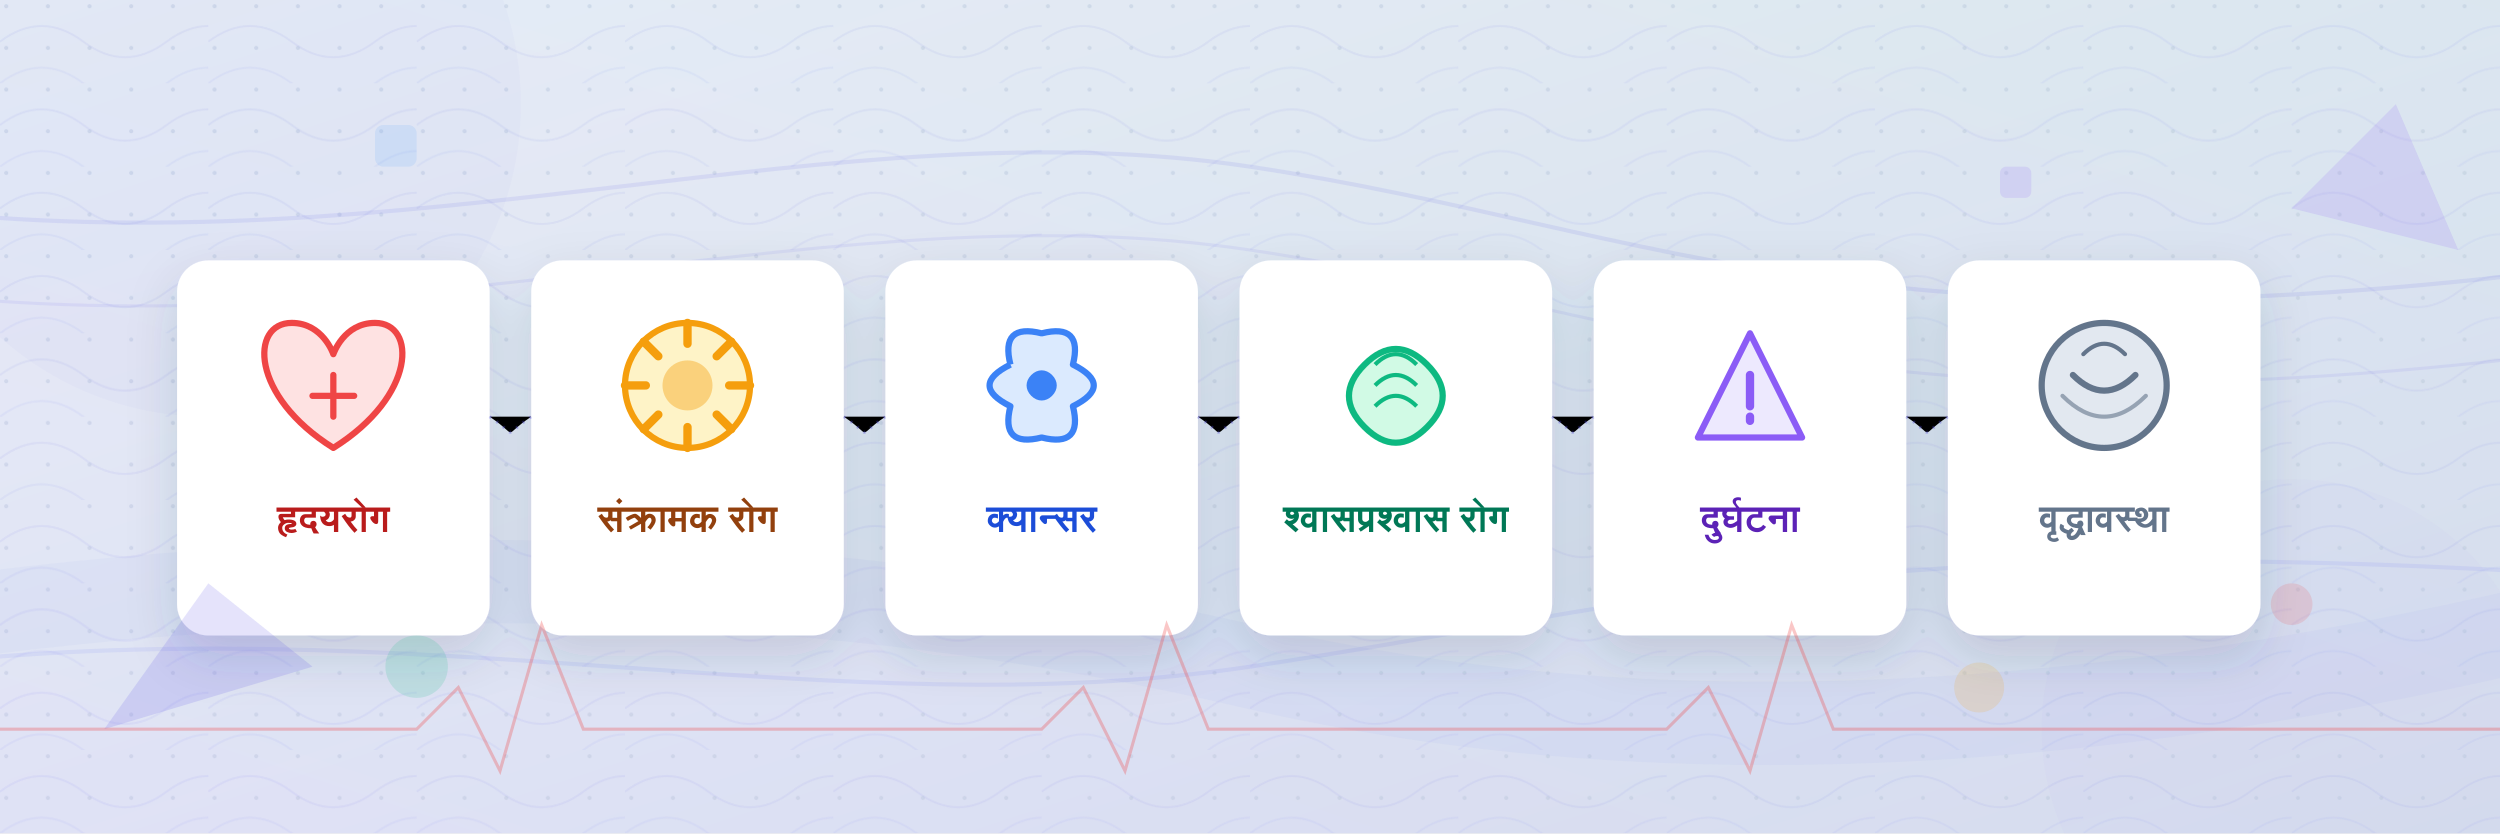
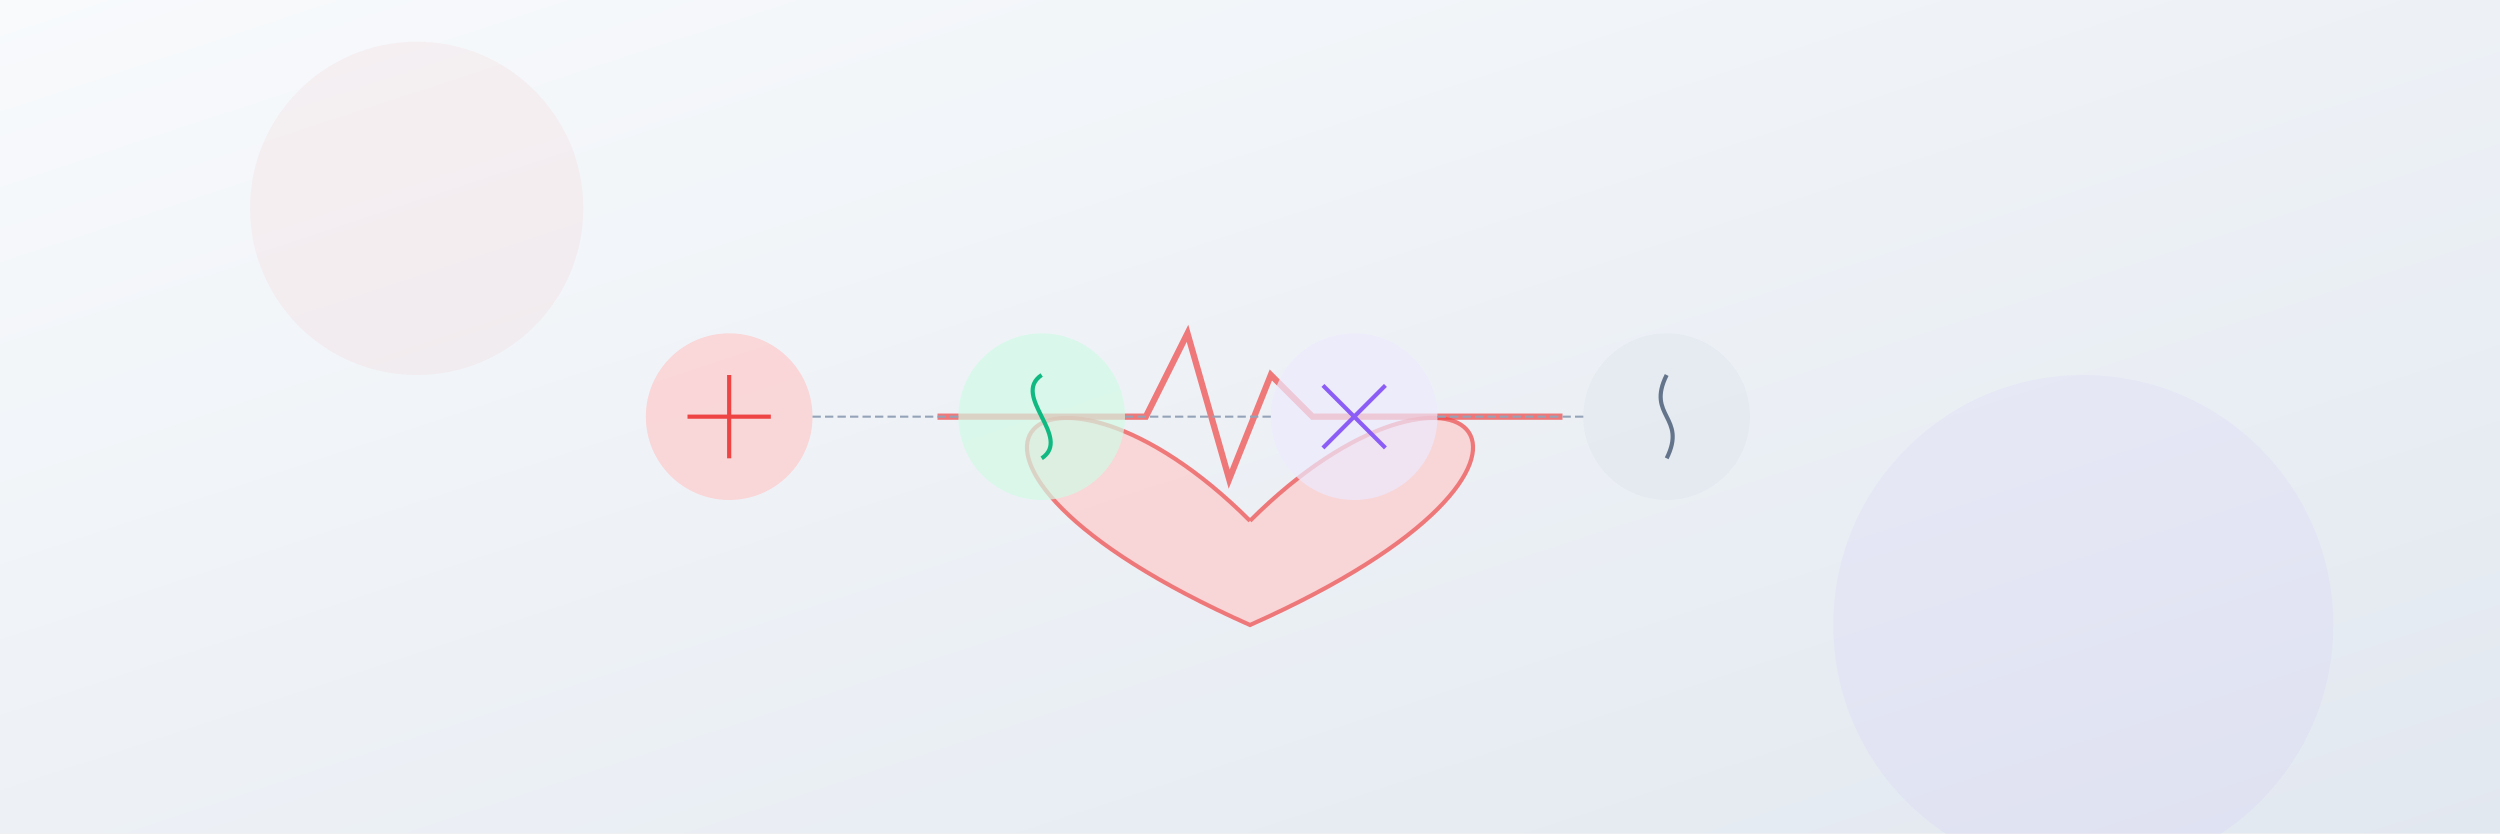
- <svg xmlns="http://www.w3.org/2000/svg" xmlns:xlink="http://www.w3.org/1999/xlink" viewBox="0 0 1200 400" width="1200" height="400">
+ <svg xmlns="http://www.w3.org/2000/svg" width="1200" height="400" viewBox="0 0 1200 400">
  <defs>
-     <linearGradient id="bgGradient" x1="0%" y1="0%" x2="100%" y2="100%">
+     <linearGradient id="bg-gradient" x1="0%" y1="0%" x2="100%" y2="100%">
      <stop offset="0%" stop-color="#f8fafc" />
      <stop offset="100%" stop-color="#e2e8f0" />
    </linearGradient>
-     <linearGradient id="accentGradient" x1="0%" y1="0%" x2="100%" y2="0%">
-       <stop offset="0%" stop-color="#4f46e5" />
-       <stop offset="100%" stop-color="#6366f1" />
-     </linearGradient>
-     <linearGradient id="decorGradient1" x1="0%" y1="0%" x2="100%" y2="100%">
-       <stop offset="0%" stop-color="#4f46e5" stop-opacity="0.05" />
-       <stop offset="100%" stop-color="#8b5cf6" stop-opacity="0.05" />
-     </linearGradient>
-     <linearGradient id="decorGradient2" x1="100%" y1="0%" x2="0%" y2="100%">
-       <stop offset="0%" stop-color="#10b981" stop-opacity="0.05" />
-       <stop offset="100%" stop-color="#6366f1" stop-opacity="0.05" />
-     </linearGradient>
-     <symbol id="iconHeartDisease" viewBox="0 0 100 100">
-       <circle cx="50" cy="50" r="45" fill="#fff" />
-       <path d="M50,80 C90,55 90,20 70,20 C55,20 50,35 50,35 C50,35 45,20 30,20 C10,20 10,55 50,80 Z" fill="#fee2e2" stroke="#ef4444" stroke-width="3" stroke-linejoin="round" />
-       <path d="M50,45 L50,65 M40,55 L60,55" stroke="#ef4444" stroke-width="3" stroke-linecap="round" />
-     </symbol>
-     <symbol id="iconInfectiousDisease" viewBox="0 0 100 100">
-       <circle cx="50" cy="50" r="45" fill="#fff" />
-       <circle cx="50" cy="50" r="30" fill="#fef3c7" stroke="#f59e0b" stroke-width="3" />
-       <path d="M50,20 L50,30 M50,70 L50,80 M20,50 L30,50 M70,50 L80,50 M29,29 L36,36 M64,36 L71,29 M29,71 L36,64 M64,64 L71,71" stroke="#f59e0b" stroke-width="4" stroke-linecap="round" />
-       <circle cx="50" cy="50" r="12" fill="#f59e0b" opacity="0.4" />
-     </symbol>
-     <symbol id="iconCancer" viewBox="0 0 100 100">
-       <circle cx="50" cy="50" r="45" fill="#fff" />
-       <path d="M35,40 Q30,20 50,25 Q70,20 65,40 Q85,50 65,60 Q70,80 50,75 Q30,80 35,60 Q15,50 35,40" fill="#dbeafe" stroke="#3b82f6" stroke-width="3" stroke-linejoin="round" />
-       <path d="M45,45 C48,42 52,42 55,45 C58,48 58,52 55,55 C52,58 48,58 45,55 C42,52 42,48 45,45" fill="#3b82f6" />
-     </symbol>
-     <symbol id="iconRespiratory" viewBox="0 0 100 100">
-       <circle cx="50" cy="50" r="45" fill="#fff" />
-       <path d="M35,40 Q50,25 65,40 Q80,55 65,70 Q50,85 35,70 Q20,55 35,40" fill="#d1fae5" stroke="#10b981" stroke-width="3" stroke-linejoin="round" />
-       <path d="M40,40 Q50,30 60,40 M40,50 Q50,40 60,50 M40,60 Q50,50 60,60" stroke="#10b981" stroke-width="2" fill="none" />
-     </symbol>
-     <symbol id="iconAccident" viewBox="0 0 100 100">
-       <circle cx="50" cy="50" r="45" fill="#fff" />
-       <path d="M25,75 L50,25 L75,75 Z" fill="#ede9fe" stroke="#8b5cf6" stroke-width="3" stroke-linejoin="round" />
-       <path d="M50,45 L50,60 M50,65 L50,67" stroke="#8b5cf6" stroke-width="4" stroke-linecap="round" />
-     </symbol>
-     <symbol id="iconOldAge" viewBox="0 0 100 100">
-       <circle cx="50" cy="50" r="45" fill="#fff" />
-       <circle cx="50" cy="50" r="30" fill="#e2e8f0" stroke="#64748b" stroke-width="3" />
-       <path d="M35,45 Q50,60 65,45" stroke="#64748b" stroke-width="3" fill="none" stroke-linecap="round" />
-       <path d="M40,35 Q50,25 60,35" stroke="#64748b" stroke-width="2" fill="none" stroke-linecap="round" />
-       <path d="M30,55 Q50,75 70,55" stroke="#64748b" stroke-width="2" fill="none" stroke-linecap="round" opacity="0.6" />
-     </symbol>
-     <pattern id="modernPattern" width="100" height="40" patternUnits="userSpaceOnUse">
-       <path d="M0,20 Q20,5 40,20 T80,20 T120,20" fill="none" stroke="#4f46e5" stroke-width="1" stroke-opacity="0.1" />
-       <path d="M0,40 Q20,25 40,40 T80,40 T120,40" fill="none" stroke="#6366f1" stroke-width="1" stroke-opacity="0.1" />
-     </pattern>
-     <filter id="modernShadow" x="-20%" y="-20%" width="140%" height="140%">
-       <feDropShadow dx="0" dy="10" stdDeviation="12" flood-color="#334155" flood-opacity="0.15" />
-     </filter>
-     <pattern id="dotPattern" width="20" height="20" patternUnits="userSpaceOnUse">
-       <circle cx="3" cy="3" r="1" fill="#cbd5e1" fill-opacity="0.5" />
-     </pattern>
  </defs>
-   <rect width="100%" height="100%" fill="url(#bgGradient)" />
-   <rect width="100%" height="100%" fill="url(#modernPattern)" opacity="0.6" />
-   <rect width="100%" height="100%" fill="url(#dotPattern)" />
-   <path d="M0,0 L1200,0 L1200,400 L0,400 Z" fill="url(#decorGradient1)" />
-   <path d="M1200,0 L0,0 L0,400 L1200,400 Z" fill="url(#decorGradient2)" />
-   <circle cx="100" cy="50" r="150" fill="#4f46e5" opacity="0.03" />
-   <circle cx="1100" cy="350" r="120" fill="#8b5cf6" opacity="0.03" />
-   <path d="M-50,300 Q300,250 600,320 T1300,280" fill="none" stroke="#6366f1" stroke-width="40" stroke-opacity="0.04" />
-   <path d="M-50,100 C200,130 400,50 600,80 S900,180 1300,120" fill="none" stroke="#4f46e5" stroke-width="2" stroke-opacity="0.1" />
-   <path d="M-50,140 C200,170 400,90 600,120 S900,220 1300,160" fill="none" stroke="#4f46e5" stroke-width="1.5" stroke-opacity="0.08" />
-   <path d="M-50,320 C200,290 400,350 600,320 S900,250 1300,280" fill="none" stroke="#6366f1" stroke-width="2" stroke-opacity="0.1" />
-   <g filter="url(#modernShadow)" transform="translate(0, 15)">
-     <rect x="85" y="110" width="150" height="180" rx="15" fill="white" />
-     <use xlink:href="#iconHeartDisease" x="110" y="120" width="100" height="100" />
-     <text x="160" y="240" font-size="18" font-weight="600" text-anchor="middle" font-family="system-ui, sans-serif" fill="#b91c1c">हृदयरोग</text>
-     <rect x="255" y="110" width="150" height="180" rx="15" fill="white" />
-     <use xlink:href="#iconInfectiousDisease" x="280" y="120" width="100" height="100" />
-     <text x="330" y="240" font-size="18" font-weight="600" text-anchor="middle" font-family="system-ui, sans-serif" fill="#92400e">संक्रामक रोग</text>
-     <rect x="425" y="110" width="150" height="180" rx="15" fill="white" />
-     <use xlink:href="#iconCancer" x="450" y="120" width="100" height="100" />
-     <text x="500" y="240" font-size="18" font-weight="600" text-anchor="middle" font-family="system-ui, sans-serif" fill="#1d4ed8">क्यान्सर</text>
-     <rect x="595" y="110" width="150" height="180" rx="15" fill="white" />
-     <use xlink:href="#iconRespiratory" x="620" y="120" width="100" height="100" />
-     <text x="670" y="240" font-size="18" font-weight="600" text-anchor="middle" font-family="system-ui, sans-serif" fill="#047857">श्वासप्रश्वास रोग</text>
-     <rect x="765" y="110" width="150" height="180" rx="15" fill="white" />
-     <use xlink:href="#iconAccident" x="790" y="120" width="100" height="100" />
-     <text x="840" y="240" font-size="18" font-weight="600" text-anchor="middle" font-family="system-ui, sans-serif" fill="#5b21b6">दुर्घटना</text>
-     <rect x="935" y="110" width="150" height="180" rx="15" fill="white" />
-     <use xlink:href="#iconOldAge" x="960" y="120" width="100" height="100" />
-     <text x="1010" y="240" font-size="18" font-weight="600" text-anchor="middle" font-family="system-ui, sans-serif" fill="#64748b">वृद्धावस्था</text>
+   <rect width="1200" height="400" fill="url(#bg-gradient)" />
+   <g transform="translate(600, 200)">
+     <path d="M0,50 C-100,-50 -180,20 0,100 C180,20 100,-50 0,50" fill="#fecaca" stroke="#ef4444" stroke-width="2" opacity="0.7" />
+     <path d="M-150,0 L-50,0 L-30,-40 L-10,30 L10,-20 L30,0 L150,0" fill="none" stroke="#ef4444" stroke-width="3" opacity="0.7" />
  </g>
  <g>
-     <path d="M235,170 C250,170 240,170 255,170" stroke="url(#accentGradient)" stroke-width="3" stroke-dasharray="1,8" stroke-opacity="0.6" />
-     <path d="M405,170 C420,170 410,170 425,170" stroke="url(#accentGradient)" stroke-width="3" stroke-dasharray="1,8" stroke-opacity="0.6" />
-     <path d="M575,170 C590,170 580,170 595,170" stroke="url(#accentGradient)" stroke-width="3" stroke-dasharray="1,8" stroke-opacity="0.6" />
-     <path d="M745,170 C760,170 750,170 765,170" stroke="url(#accentGradient)" stroke-width="3" stroke-dasharray="1,8" stroke-opacity="0.6" />
-     <path d="M915,170 C930,170 920,170 935,170" stroke="url(#accentGradient)" stroke-width="3" stroke-dasharray="1,8" stroke-opacity="0.6" />
-     <path d="M235,200 C250,210 240,210 255,200" stroke="#4f46e5" stroke-width="1.5" stroke-dasharray="1,3" stroke-opacity="0.3" />
-     <path d="M405,200 C420,210 410,210 425,200" stroke="#4f46e5" stroke-width="1.5" stroke-dasharray="1,3" stroke-opacity="0.3" />
-     <path d="M575,200 C590,210 580,210 595,200" stroke="#4f46e5" stroke-width="1.5" stroke-dasharray="1,3" stroke-opacity="0.3" />
-     <path d="M745,200 C760,210 750,210 765,200" stroke="#4f46e5" stroke-width="1.5" stroke-dasharray="1,3" stroke-opacity="0.3" />
-     <path d="M915,200 C930,210 920,210 935,200" stroke="#4f46e5" stroke-width="1.5" stroke-dasharray="1,3" stroke-opacity="0.3" />
+     <circle cx="350" cy="200" r="40" fill="#fecaca" opacity="0.7" />
+     <path d="M350,180 L350,220 M330,200 L370,200" stroke="#ef4444" stroke-width="2" />
+     <circle cx="500" cy="200" r="40" fill="#d1fae5" opacity="0.7" />
+     <path d="M500,180 C485,190 515,210 500,220" stroke="#10b981" stroke-width="2" fill="none" />
+     <circle cx="650" cy="200" r="40" fill="#ede9fe" opacity="0.7" />
+     <path d="M635,185 L665,215 M665,185 L635,215" stroke="#8b5cf6" stroke-width="2" />
+     <circle cx="800" cy="200" r="40" fill="#e2e8f0" opacity="0.7" />
+     <path d="M800,180 C790,200 810,200 800,220" stroke="#64748b" stroke-width="2" fill="none" />
  </g>
-   <g opacity="0.15">
-     <path d="M50,350 L150,320 L100,280 Z" fill="#4f46e5" />
-     <path d="M1150,50 L1100,100 L1180,120 Z" fill="#8b5cf6" />
-     <circle cx="200" cy="320" r="15" fill="#10b981" />
-     <circle cx="950" cy="330" r="12" fill="#f59e0b" />
-     <circle cx="1100" cy="290" r="10" fill="#ef4444" />
-     <rect x="180" y="60" width="20" height="20" rx="4" fill="#60a5fa" />
-     <rect x="960" y="80" width="15" height="15" rx="3" fill="#8b5cf6" />
-   </g>
-   <path d="M0,350 L200,350 L220,330 L240,370 L260,300 L280,350 L500,350 L520,330 L540,370 L560,300 L580,350 L800,350 L820,330 L840,370 L860,300 L880,350 L1200,350" fill="none" stroke="#ef4444" stroke-width="1.5" stroke-opacity="0.3" />
+   <path d="M390,200 L460,200" stroke="#94a3b8" stroke-width="1" stroke-dasharray="4 2" />
+   <path d="M540,200 L610,200" stroke="#94a3b8" stroke-width="1" stroke-dasharray="4 2" />
+   <path d="M690,200 L760,200" stroke="#94a3b8" stroke-width="1" stroke-dasharray="4 2" />
+   <circle cx="200" cy="100" r="80" fill="#ef4444" opacity="0.05" />
+   <circle cx="1000" cy="300" r="120" fill="#8b5cf6" opacity="0.05" />
</svg>
